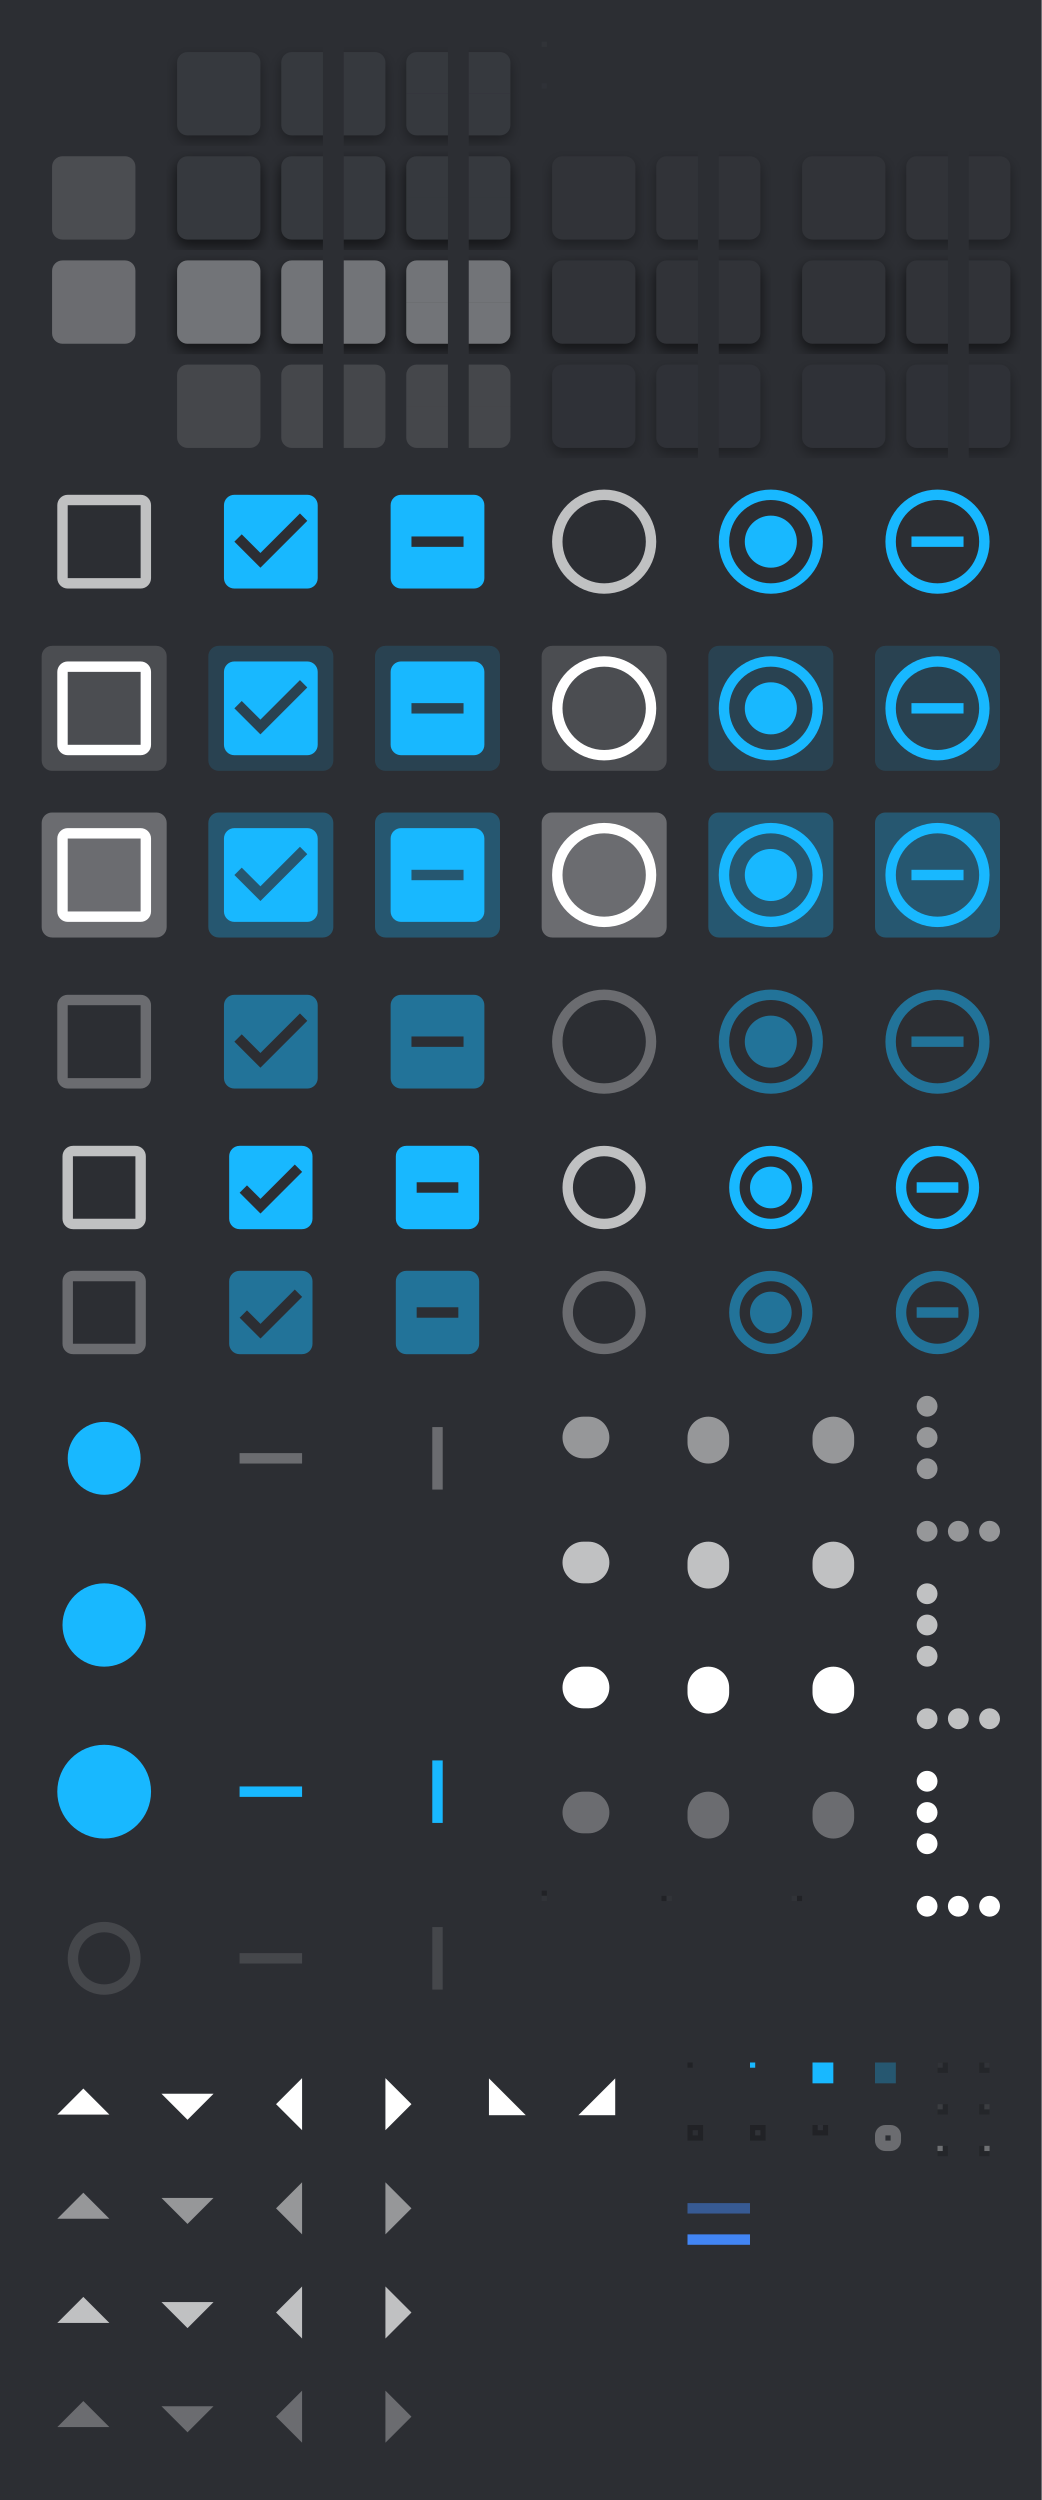
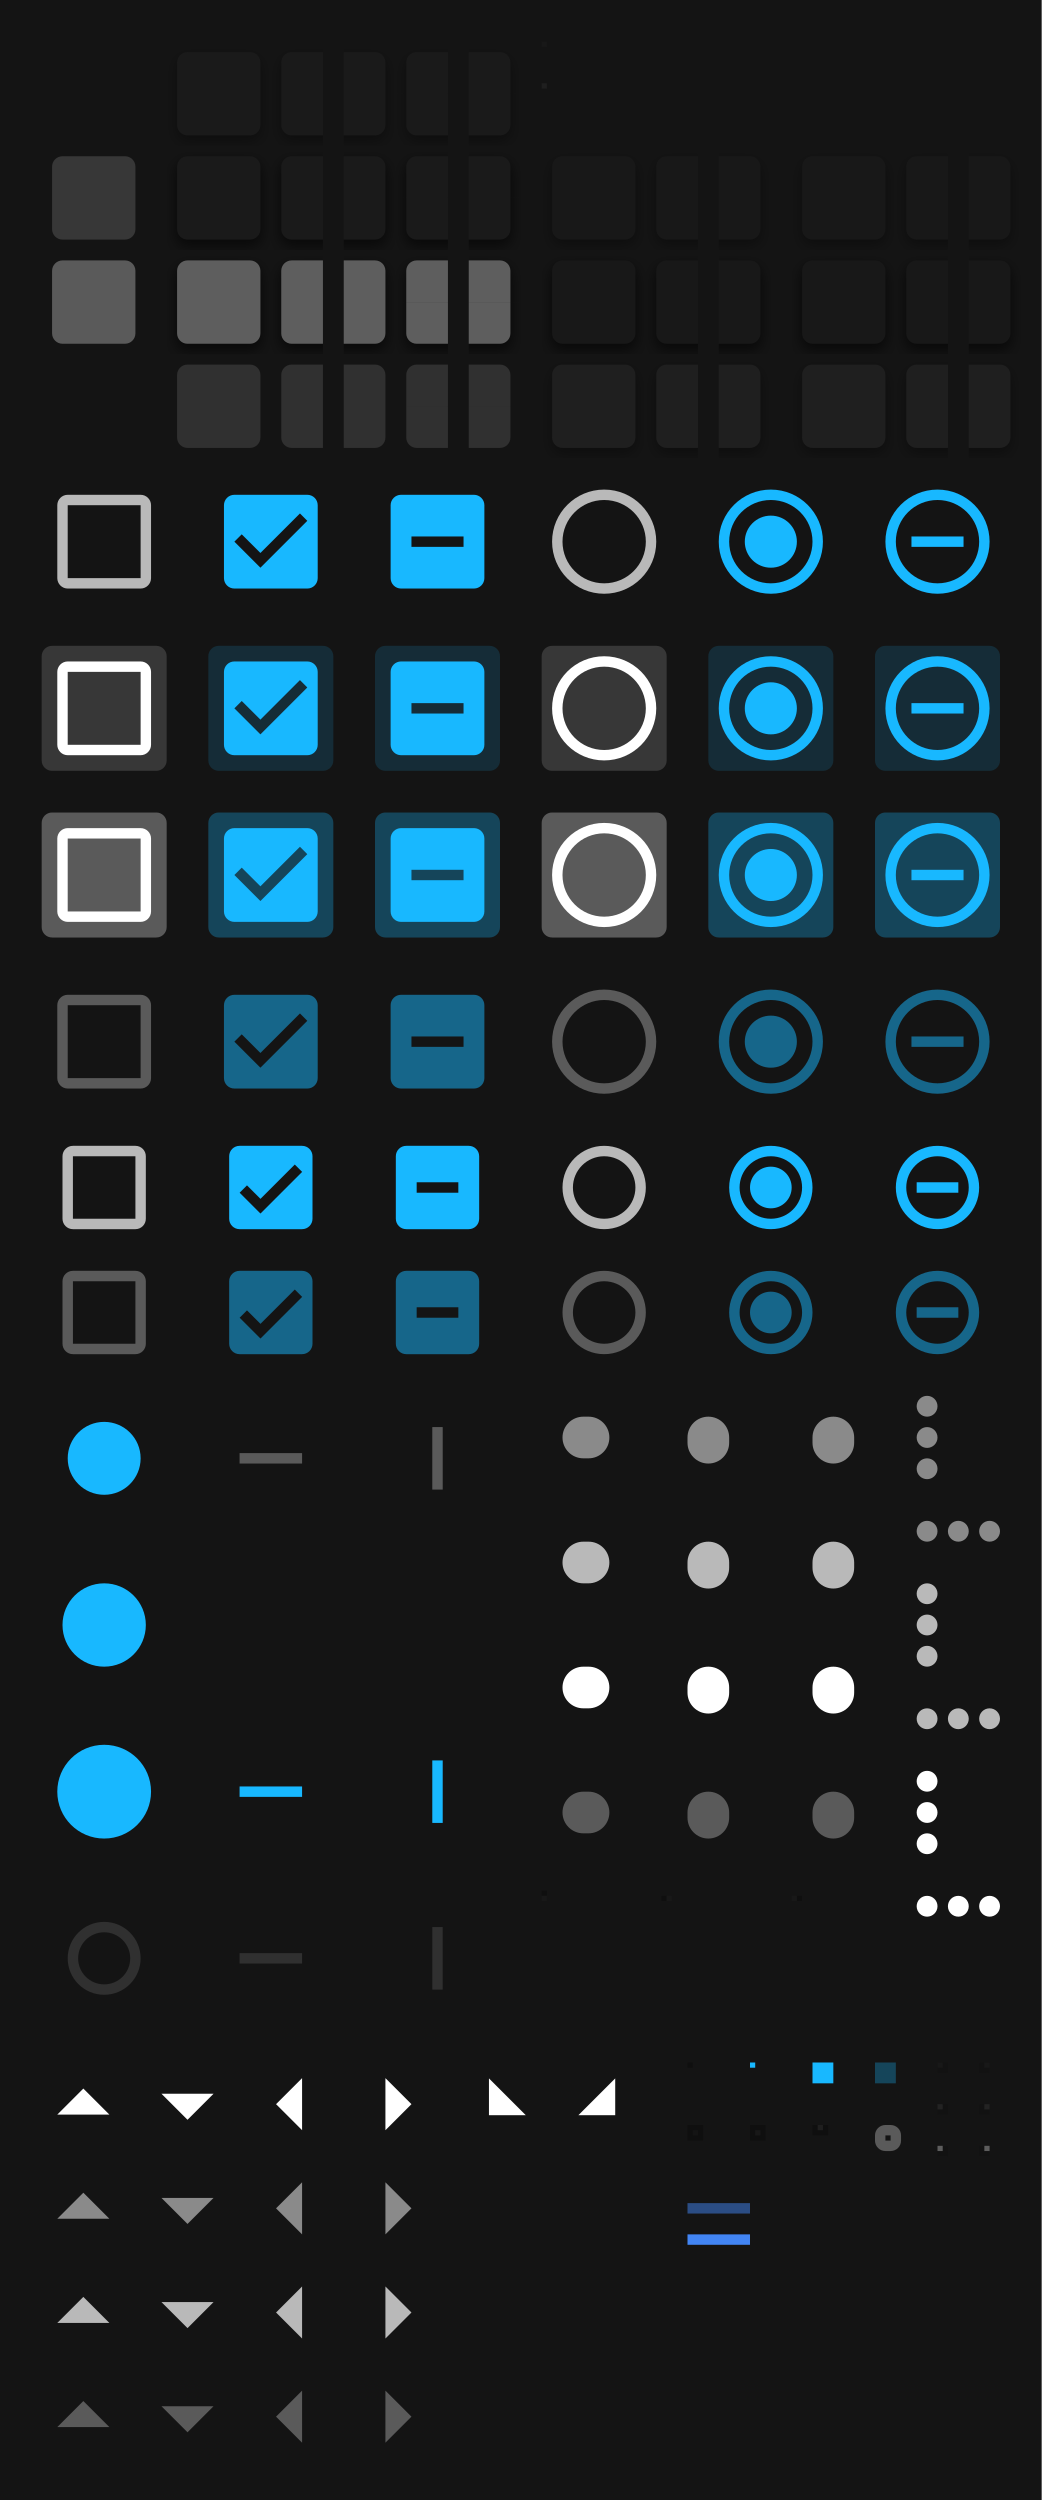
<svg xmlns="http://www.w3.org/2000/svg" xmlns:xlink="http://www.w3.org/1999/xlink" width="200" height="480" viewBox="0 0 200 480" version="1.1" id="svg571">
  <rect width="200" height="480" fill="url(#color-bg)" id="rect6" />
  <defs id="defs418">
    <linearGradient id="color-fg">
      <stop stop-color="#FFFFFF" id="stop8" />
    </linearGradient>
    <linearGradient id="color-fg-disabled">
      <stop stop-color="#FFFFFF" stop-opacity="0.5" id="stop11" />
    </linearGradient>
    <linearGradient id="color-fg-secondary">
      <stop stop-color="#FFFFFF" stop-opacity="0.7" id="stop14" />
    </linearGradient>
    <linearGradient id="color-fg-secondary-disabled">
      <stop stop-color="#FFFFFF" stop-opacity="0.3" id="stop17" />
    </linearGradient>
    <linearGradient id="color-divider">
      <stop stop-color="#FFFFFF" stop-opacity="0.12" id="stop20" />
    </linearGradient>
    <linearGradient id="color-primary">
      <stop stop-color="#18b8ff" id="stop23" />
    </linearGradient>
    <linearGradient id="color-accent">
      <stop stop-color="#18b8ff" id="stop26" />
    </linearGradient>
    <linearGradient id="color-accent-insensitive">
      <stop stop-color="#18b8ff" stop-opacity="0.5" id="stop29" />
    </linearGradient>
    <linearGradient id="color-bg">
-       <stop stop-color="#2c2e33" id="stop32" />
+       <stop stop-color="#141414" id="stop32" />
    </linearGradient>
    <linearGradient id="color-bg-lighter">
-       <stop stop-color="#36393e" id="stop35" />
+       <stop stop-color="#1A1A1A" id="stop35" />
    </linearGradient>
    <linearGradient id="color-base">
-       <stop stop-color="#313338" id="stop38" />
+       <stop stop-color="#181818" id="stop38" />
    </linearGradient>
    <linearGradient id="color-base-alt">
-       <stop stop-color="#2f3137" id="stop41" />
+       <stop stop-color="#1F1F1F" id="stop41" />
    </linearGradient>
    <linearGradient id="color-border">
      <stop stop-color="#000000" stop-opacity="0.26" id="stop44" />
    </linearGradient>
    <filter id="1" color-interpolation-filters="sRGB" x="0" y="0" width="1" height="1">
      <feFlood flood-color="#000000" flood-opacity="0.12" result="flood" id="feFlood47" />
      <feComposite operator="in" in="flood" in2="SourceGraphic" result="composite1" id="feComposite49" />
      <feGaussianBlur stdDeviation="1.5" in="composite1" result="blur" id="feGaussianBlur51" />
      <feOffset dx="0" dy="1" result="offset" id="feOffset53" />
      <feComposite in="SourceGraphic" in2="offset" result="fbSourceGraphic" id="feComposite55" />
      <feFlood flood-color="#000000" flood-opacity="0.24" result="flood" id="feFlood57" />
      <feComposite operator="in" in="flood" in2="fbSourceGraphic" result="composite1" id="feComposite59" />
      <feGaussianBlur stdDeviation="1" in="composite1" result="blur" id="feGaussianBlur61" />
      <feOffset dx="0" dy="1" result="offset" id="feOffset63" />
      <feComposite in="fbSourceGraphic" in2="offset" result="composite2" id="feComposite65" />
    </filter>
    <rect id="1x1" width="1" height="1" />
    <rect id="2x2" width="2" height="2" />
    <rect id="4x4" width="4" height="4" />
    <rect id="16x16" width="16" height="16" opacity="0" />
    <rect id="17x17" width="17" height="17" opacity="0" />
    <rect id="24x24" width="24" height="24" opacity="0" />
    <clipPath id="left">
      <rect width="10" height="20" id="rect74" />
    </clipPath>
    <clipPath id="right">
      <rect width="10" height="20" x="10" id="rect77" />
    </clipPath>
    <clipPath id="left-top">
      <rect width="10" height="10" id="rect80" />
    </clipPath>
    <clipPath id="left-bottom">
      <rect width="10" height="10" y="10" id="rect83" />
    </clipPath>
    <clipPath id="right-top">
      <rect width="10" height="10" x="10" id="rect86" />
    </clipPath>
    <clipPath id="right-bottom">
      <rect width="10" height="10" x="10" y="10" id="rect89" />
    </clipPath>
    <g id="base-box">
      <rect width="20" height="20" opacity="0" id="rect92" />
      <rect x="2" y="2" width="16" height="16" rx="2" ry="2" id="rect94" />
    </g>
    <use xlink:href="#base-box" id="base-flat-button" fill="url(#color-fg)" opacity="0" />
    <use xlink:href="#base-box" id="base-flat-button-hover" fill="url(#color-fg)" opacity="0.15" />
    <use xlink:href="#base-box" id="base-flat-button-active" fill="url(#color-fg)" opacity="0.3" />
    <use xlink:href="#base-box" id="base-flat-button-insensitive" fill="url(#color-fg)" opacity="0" />
    <use xlink:href="#base-box" id="base-button" fill="url(#color-bg-lighter)" filter="url(#1)" />
    <use xlink:href="#base-button" id="base-button-hover" filter="url(#1)" />
    <g id="base-button-active">
      <use xlink:href="#base-button-hover" id="use103" />
      <use xlink:href="#base-flat-button-active" id="use105" />
    </g>
    <use xlink:href="#base-box" id="base-button-insensitive" fill="url(#color-divider)" />
    <use xlink:href="#1x1" id="base-entry-background" fill="url(#color-base)" />
    <use xlink:href="#1x1" id="base-entry-background-insensitive" fill="url(#color-base-alt)" />
    <use xlink:href="#base-box" id="base-entry-box" fill="url(#color-base)" filter="url(#1)" />
    <use xlink:href="#base-entry-box" id="base-entry-box-active" filter="url(#1)" />
    <use xlink:href="#base-box" id="base-entry-box-insensitive" fill="url(#color-base-alt)" filter="url(#1)" />
    <rect id="background-fill" width="20" height="20" />
    <g id="base-entry">
      <use xlink:href="#background-fill" id="use115" />
      <use xlink:href="#base-entry-box" id="use117" />
    </g>
    <g id="base-entry-active">
      <use xlink:href="#background-fill" id="use120" />
      <use xlink:href="#base-entry-box-active" id="use122" />
    </g>
    <g id="base-entry-insensitive">
      <use xlink:href="#background-fill" id="use125" />
      <use xlink:href="#base-entry-box-insensitive" id="use127" />
    </g>
    <use clip-path="url(#left)" xlink:href="#base-button" id="base-combo-rtl-button" />
    <use clip-path="url(#left)" xlink:href="#base-button-hover" id="base-combo-rtl-button-hover" />
    <use clip-path="url(#left)" xlink:href="#base-button-active" id="base-combo-rtl-button-active" />
    <use clip-path="url(#left)" xlink:href="#base-button-insensitive" id="base-combo-rtl-button-insensitive" />
    <use clip-path="url(#right)" xlink:href="#base-button" id="base-combo-ltr-button" />
    <use clip-path="url(#right)" xlink:href="#base-button-hover" id="base-combo-ltr-button-hover" />
    <use clip-path="url(#right)" xlink:href="#base-button-active" id="base-combo-ltr-button-active" />
    <use clip-path="url(#right)" xlink:href="#base-button-insensitive" id="base-combo-ltr-button-insensitive" />
    <use clip-path="url(#left-top)" xlink:href="#base-button" id="base-spin-rtl-up" />
    <use clip-path="url(#left-top)" xlink:href="#base-button-hover" id="base-spin-rtl-up-hover" />
    <use clip-path="url(#left-top)" xlink:href="#base-button-active" id="base-spin-rtl-up-active" />
    <use clip-path="url(#left-top)" xlink:href="#base-button-insensitive" id="base-spin-rtl-up-insensitive" />
    <use clip-path="url(#left-bottom)" xlink:href="#base-button" id="base-spin-rtl-down" />
    <use clip-path="url(#left-bottom)" xlink:href="#base-button-hover" id="base-spin-rtl-down-hover" />
    <use clip-path="url(#left-bottom)" xlink:href="#base-button-active" id="base-spin-rtl-down-active" />
    <use clip-path="url(#left-bottom)" xlink:href="#base-button-insensitive" id="base-spin-rtl-down-insensitive" />
    <use clip-path="url(#right-top)" xlink:href="#base-button" id="base-spin-ltr-up" />
    <use clip-path="url(#right-top)" xlink:href="#base-button-hover" id="base-spin-ltr-up-hover" />
    <use clip-path="url(#right-top)" xlink:href="#base-button-active" id="base-spin-ltr-up-active" />
    <use clip-path="url(#right-top)" xlink:href="#base-button-insensitive" id="base-spin-ltr-up-insensitive" />
    <use clip-path="url(#right-bottom)" xlink:href="#base-button" id="base-spin-ltr-down" />
    <use clip-path="url(#right-bottom)" xlink:href="#base-button-hover" id="base-spin-ltr-down-hover" />
    <use clip-path="url(#right-bottom)" xlink:href="#base-button-active" id="base-spin-ltr-down-active" />
    <use clip-path="url(#right-bottom)" xlink:href="#base-button-insensitive" id="base-spin-ltr-down-insensitive" />
    <use clip-path="url(#left)" xlink:href="#base-entry" id="base-combo-ltr-entry" />
    <use clip-path="url(#left)" xlink:href="#base-entry-active" id="base-combo-ltr-entry-active" />
    <use clip-path="url(#left)" xlink:href="#base-entry-insensitive" id="base-combo-ltr-entry-insensitive" />
    <use clip-path="url(#right)" xlink:href="#base-entry" id="base-combo-rtl-entry" />
    <use clip-path="url(#right)" xlink:href="#base-entry-active" id="base-combo-rtl-entry-active" />
    <use clip-path="url(#right)" xlink:href="#base-entry-insensitive" id="base-combo-rtl-entry-insensitive" />
    <path id="checkbox-unchecked-path" d="M19 5v14H5V5h14m0-2H5c-1.1 0-2 .9-2 2v14c0 1.1.9 2 2 2h14c1.1 0 2-.9 2-2V5c0-1.1-.9-2-2-2z" />
    <path id="checkbox-checked-path" d="M19 3H5c-1.11 0-2 .9-2 2v14c0 1.1.89 2 2 2h14c1.11 0 2-.9 2-2V5c0-1.1-.89-2-2-2zm-9 14l-5-5 1.41-1.41L10 14.17l7.59-7.59L19 8l-9 9z" />
    <path id="checkbox-mixed-path" d="M19 3H5c-1.1 0-2 .9-2 2v14c0 1.1.9 2 2 2h14c1.1 0 2-.9 2-2V5c0-1.1-.9-2-2-2zm-2 10H7v-2h10v2z" />
    <path id="radio-unchecked-path" d="M12 2C6.48 2 2 6.48 2 12s4.48 10 10 10 10-4.48 10-10S17.52 2 12 2zm0 18c-4.42 0-8-3.58-8-8s3.58-8 8-8 8 3.58 8 8-3.58 8-8 8z" />
    <path id="radio-checked-path" d="M12 7c-2.76 0-5 2.24-5 5s2.24 5 5 5 5-2.24 5-5-2.24-5-5-5zm0-5C6.48 2 2 6.48 2 12s4.48 10 10 10 10-4.48 10-10S17.52 2 12 2zm0 18c-4.42 0-8-3.58-8-8s3.58-8 8-8 8 3.58 8 8-3.58 8-8 8z" />
    <path id="radio-mixed-path" d="m12 2c-5.52 0-10 4.48-10 10s4.48 10 10 10 10-4.48 10-10-4.48-10-10-10zm0 2c4.42 0 8 3.58 8 8s-3.58 8-8 8-8-3.58-8-8 3.58-8 8-8zm-5 7v2h10v-2h-10z" />
    <path id="menu-checkbox-unchecked-path" d="m2 0a2 2 0 0 0 -2 2v12a2 2 0 0 0 2 2h12a2 2 0 0 0 2 -2v-12a2 2 0 0 0 -2 -2h-12zm0 2h12v12h-12v-12z" />
    <path id="menu-checkbox-checked-path" d="m2 0a2 2 0 0 0 -2 2v12a2 2 0 0 0 2 2h12a2 2 0 0 0 2 -2v-12a2 2 0 0 0 -2 -2h-12zm10.6 3.59l1.41 1.41-8 8-4-4 1.41-1.41 2.59 2.59 6.59-6.59z" />
    <path id="menu-checkbox-mixed-path" d="m2 0a2 2 0 0 0 -2 2v12a2 2 0 0 0 2 2h12a2 2 0 0 0 2 -2v-12a2 2 0 0 0 -2 -2h-12zm2 7h8v2h-8v-2z" />
    <path id="menu-radio-unchecked-path" d="m8 0a8 8 0 0 0 -8 8 8 8 0 0 0 8 8 8 8 0 0 0 8 -8 8 8 0 0 0 -8 -8zm0 2a6 6 0 0 1 6 6 6 6 0 0 1 -6 6 6 6 0 0 1 -6 -6 6 6 0 0 1 6 -6z" />
    <path id="menu-radio-checked-path" d="m8 0a8 8 0 0 0 -8 8 8 8 0 0 0 8 8 8 8 0 0 0 8 -8 8 8 0 0 0 -8 -8zm0 2a6 6 0 0 1 6 6 6 6 0 0 1 -6 6 6 6 0 0 1 -6 -6 6 6 0 0 1 6 -6zm0 2a4 4 0 0 0 -4 4 4 4 0 0 0 4 4 4 4 0 0 0 4 -4 4 4 0 0 0 -4 -4z" />
    <path id="menu-radio-mixed-path" d="m8 0a8 8 0 0 0 -8 8 8 8 0 0 0 8 8 8 8 0 0 0 8 -8 8 8 0 0 0 -8 -8zm0 2a6 6 0 0 1 6 6 6 6 0 0 1 -6 6 6 6 0 0 1 -6 -6 6 6 0 0 1 6 -6zm-4 5v2h8v-2h-8z" />
    <rect id="button-fill" width="24" height="24" rx="2" ry="2" />
    <g id="base-checkbox-unchecked">
      <use xlink:href="#button-fill" opacity="0" id="use173" />
      <use xlink:href="#checkbox-unchecked-path" id="use175" />
    </g>
    <g id="base-checkbox-unchecked-hover">
      <use xlink:href="#button-fill" opacity="0.15" id="use178" />
      <use xlink:href="#checkbox-unchecked-path" id="use180" />
    </g>
    <g id="base-checkbox-unchecked-active">
      <use xlink:href="#button-fill" opacity="0.3" id="use183" />
      <use xlink:href="#checkbox-unchecked-path" id="use185" />
    </g>
    <g id="base-checkbox-checked">
      <use xlink:href="#button-fill" opacity="0" id="use188" />
      <use xlink:href="#checkbox-checked-path" id="use190" />
    </g>
    <g id="base-checkbox-checked-hover">
      <use xlink:href="#button-fill" opacity="0.15" id="use193" />
      <use xlink:href="#checkbox-checked-path" id="use195" />
    </g>
    <g id="base-checkbox-checked-active">
      <use xlink:href="#button-fill" opacity="0.3" id="use198" />
      <use xlink:href="#checkbox-checked-path" id="use200" />
    </g>
    <g id="base-checkbox-mixed">
      <use xlink:href="#button-fill" opacity="0" id="use203" />
      <use xlink:href="#checkbox-mixed-path" id="use205" />
    </g>
    <g id="base-checkbox-mixed-hover">
      <use xlink:href="#button-fill" opacity="0.15" id="use208" />
      <use xlink:href="#checkbox-mixed-path" id="use210" />
    </g>
    <g id="base-checkbox-mixed-active">
      <use xlink:href="#button-fill" opacity="0.3" id="use213" />
      <use xlink:href="#checkbox-mixed-path" id="use215" />
    </g>
    <g id="base-radio-unchecked">
      <use xlink:href="#button-fill" opacity="0" id="use218" />
      <use xlink:href="#radio-unchecked-path" id="use220" />
    </g>
    <g id="base-radio-unchecked-hover">
      <use xlink:href="#button-fill" opacity="0.15" id="use223" />
      <use xlink:href="#radio-unchecked-path" id="use225" />
    </g>
    <g id="base-radio-unchecked-active">
      <use xlink:href="#button-fill" opacity="0.3" id="use228" />
      <use xlink:href="#radio-unchecked-path" id="use230" />
    </g>
    <g id="base-radio-checked">
      <use xlink:href="#button-fill" opacity="0" id="use233" />
      <use xlink:href="#radio-checked-path" id="use235" />
    </g>
    <g id="base-radio-checked-hover">
      <use xlink:href="#button-fill" opacity="0.15" id="use238" />
      <use xlink:href="#radio-checked-path" id="use240" />
    </g>
    <g id="base-radio-checked-active">
      <use xlink:href="#button-fill" opacity="0.3" id="use243" />
      <use xlink:href="#radio-checked-path" id="use245" />
    </g>
    <g id="base-radio-mixed">
      <use xlink:href="#button-fill" opacity="0" id="use248" />
      <use xlink:href="#radio-mixed-path" id="use250" />
    </g>
    <g id="base-radio-mixed-hover">
      <use xlink:href="#button-fill" opacity="0.15" id="use253" />
      <use xlink:href="#radio-mixed-path" id="use255" />
    </g>
    <g id="base-radio-mixed-active">
      <use xlink:href="#button-fill" opacity="0.3" id="use258" />
      <use xlink:href="#radio-mixed-path" id="use260" />
    </g>
    <g id="base-menu-checkbox-unchecked">
      <use xlink:href="#16x16" id="use263" />
      <use xlink:href="#menu-checkbox-unchecked-path" id="use265" />
    </g>
    <g id="base-menu-checkbox-checked">
      <use xlink:href="#16x16" id="use268" />
      <use xlink:href="#menu-checkbox-checked-path" id="use270" />
    </g>
    <g id="base-menu-checkbox-mixed">
      <use xlink:href="#16x16" id="use273" />
      <use xlink:href="#menu-checkbox-mixed-path" id="use275" />
    </g>
    <g id="base-menu-radio-unchecked">
      <use xlink:href="#16x16" id="use278" />
      <use xlink:href="#menu-radio-unchecked-path" id="use280" />
    </g>
    <g id="base-menu-radio-checked">
      <use xlink:href="#16x16" id="use283" />
      <use xlink:href="#menu-radio-checked-path" id="use285" />
    </g>
    <g id="base-menu-radio-mixed">
      <use xlink:href="#16x16" id="use288" />
      <use xlink:href="#menu-radio-mixed-path" id="use290" />
    </g>
    <g id="base-scale-slider">
      <use xlink:href="#24x24" id="use293" />
      <circle cx="12" cy="12" r="7" fill="url(#color-accent)" id="circle295" />
    </g>
    <g id="base-scale-slider-hover">
      <use xlink:href="#24x24" id="use298" />
      <circle cx="12" cy="12" r="8" fill="url(#color-accent)" id="circle300" />
    </g>
    <g id="base-scale-slider-active">
      <use xlink:href="#24x24" id="use303" />
      <circle cx="12" cy="12" r="9" fill="url(#color-accent)" id="circle305" />
    </g>
    <g id="base-scale-slider-insensitive">
      <use xlink:href="#24x24" id="use308" />
      <circle cx="12" cy="12" r="7" fill="url(#color-bg)" id="circle310" />
      <circle cx="12" cy="12" r="6" fill="none" stroke="url(#color-divider)" stroke-width="2" id="circle312" />
    </g>
    <g id="base-scale-horz-trough">
      <use xlink:href="#24x24" id="use315" />
      <rect width="12" height="2" x="6" y="11" id="rect317" />
    </g>
    <g id="base-scale-vert-trough">
      <use xlink:href="#24x24" id="use320" />
      <rect width="2" height="12" x="11" y="6" id="rect322" />
    </g>
    <g id="base-scrollbar-horz-slider">
      <use xlink:href="#17x17" y="-1" id="use325" />
      <rect width="9" height="8" x="4" y="4" ry="4" id="rect327" />
    </g>
    <g id="base-scrollbar-horz-trough">
      <use xlink:href="#base-border" y="-1" id="use330" />
      <use xlink:href="#base-entry-background" id="use332" />
    </g>
    <use xlink:href="#base-scrollbar-horz-slider" id="base-scrollbar-vert-ltr-slider" transform="rotate(-90 8.5 8.5)" />
    <use xlink:href="#base-scrollbar-horz-trough" id="base-scrollbar-vert-ltr-trough" transform="rotate(-90 0.5 0.5)" />
    <use xlink:href="#base-scrollbar-horz-slider" id="base-scrollbar-vert-rtl-slider" transform="rotate(90 8 8)" />
    <use xlink:href="#base-scrollbar-horz-trough" id="base-scrollbar-vert-rtl-trough" transform="rotate(90 0.5 0.5)" />
    <g id="base-handle-horz">
      <circle cx="2" cy="2" r="2" id="circle339" />
      <circle cx="8" cy="2" r="2" id="circle341" />
      <circle cx="14" cy="2" r="2" id="circle343" />
    </g>
    <use xlink:href="#base-handle-horz" id="base-handle-vert" transform="rotate(90 2 2)" />
    <path id="pan-path" d="M 13,6 8,11 3,6 Z" />
    <g id="base-pan-down">
      <use xlink:href="#16x16" id="use348" />
      <use xlink:href="#pan-path" id="use350" />
    </g>
    <g id="base-pan-up">
      <use xlink:href="#16x16" id="use353" />
      <use xlink:href="#pan-path" transform="rotate(180 8 8)" id="use355" />
    </g>
    <g id="base-pan-left">
      <use xlink:href="#16x16" id="use358" />
      <use xlink:href="#pan-path" transform="rotate(90 8 8)" id="use360" />
    </g>
    <g id="base-pan-right">
      <use xlink:href="#16x16" id="use363" />
      <use xlink:href="#pan-path" transform="rotate(-90 8 8)" id="use365" />
    </g>
    <g id="base-pan-left-semi">
      <use xlink:href="#16x16" id="use368" />
      <use xlink:href="#pan-path" transform="rotate(45 8 8)" id="use370" />
    </g>
    <g id="base-pan-right-semi">
      <use xlink:href="#16x16" id="use373" />
      <use xlink:href="#pan-path" transform="rotate(-45 8 8)" id="use375" />
    </g>
    <use xlink:href="#1x1" id="base-border" fill="url(#color-border)" />
    <use xlink:href="#1x1" id="base-tab" fill="url(#color-primary)" />
    <use xlink:href="#4x4" id="base-progressbar-progress" fill="url(#color-primary)" />
    <g id="base-progressbar-trough">
      <use xlink:href="#4x4" fill="url(#color-bg)" id="use381" />
      <use xlink:href="#base-progressbar-progress" opacity="0.3" id="use383" />
    </g>
    <rect id="base-frame" x="0.5" y="0.5" width="2" height="2" fill="none" stroke="url(#color-border)" stroke-width="1" />
    <g id="base-frame-notebook">
      <rect width="3" height="3" fill="url(#color-border)" id="rect387" />
      <use xlink:href="#1x1" x="1" y="1" fill="url(#color-base)" id="use389" />
    </g>
    <g id="base-frame-inline">
      <rect width="3" height="2" fill="url(#color-border)" id="rect392" />
      <use xlink:href="#1x1" x="1" fill="url(#color-base-alt)" id="use394" />
    </g>
    <rect id="base-focus" x="1" y="1" width="3" height="3" rx="1" ry="1" fill="none" stroke="url(#color-fg)" stroke-width="2" opacity="0.3" />
    <g id="base-treeview-ltr-button">
      <use xlink:href="#2x2" fill="url(#color-base)" id="use398" />
      <use xlink:href="#2x2" fill="url(#color-border)" id="use400" />
      <use xlink:href="#1x1" fill="url(#color-base)" id="use402" />
    </g>
    <g id="base-treeview-ltr-button-hover">
      <use xlink:href="#base-treeview-ltr-button" id="use405" />
      <use xlink:href="#1x1" fill="url(#color-fg)" opacity="0.05" id="use407" />
    </g>
    <g id="base-treeview-ltr-button-active">
      <use xlink:href="#base-treeview-ltr-button" id="use410" />
      <use xlink:href="#1x1" fill="url(#color-fg)" opacity="0.3" id="use412" />
    </g>
    <use xlink:href="#base-treeview-ltr-button" id="base-treeview-rtl-button" transform="scale(-1 1)" />
    <use xlink:href="#base-treeview-ltr-button-hover" id="base-treeview-rtl-button-hover" transform="scale(-1 1)" />
    <use xlink:href="#base-treeview-ltr-button-active" id="base-treeview-rtl-button-active" transform="scale(-1 1)" />
    <linearGradient xlink:href="#color-bg" id="linearGradient1380" />
    <linearGradient xlink:href="#color-bg" id="linearGradient1382" />
    <linearGradient xlink:href="#color-bg" id="linearGradient1384" />
    <linearGradient xlink:href="#color-bg" id="linearGradient1386" />
    <linearGradient xlink:href="#color-bg" id="linearGradient1388" />
    <linearGradient xlink:href="#color-bg" id="linearGradient1390" />
    <linearGradient xlink:href="#color-bg" id="linearGradient1392" />
    <linearGradient xlink:href="#color-bg" id="linearGradient1394" />
    <linearGradient xlink:href="#color-bg" id="linearGradient1396" />
  </defs>
  <use x="8" y="8" xlink:href="#base-flat-button" id="flat-button" />
  <use x="8" y="28" xlink:href="#base-flat-button-hover" id="flat-button-hover" />
  <use x="8" y="48" xlink:href="#base-flat-button-active" id="flat-button-active" />
  <use x="8" y="68" xlink:href="#base-flat-button-insensitive" id="flat-button-insensitive" />
  <use x="32" y="8" xlink:href="#base-button" id="button" />
  <use x="32" y="28" xlink:href="#base-button-hover" id="button-hover" />
  <use x="32" y="48" xlink:href="#base-button-active" id="button-active" />
  <use x="32" y="68" xlink:href="#base-button-insensitive" id="button-insensitive" />
  <use x="52" y="8" xlink:href="#base-combo-rtl-button" id="combo-rtl-button" />
  <use x="52" y="28" xlink:href="#base-combo-rtl-button-hover" id="combo-rtl-button-hover" />
  <use x="52" y="48" xlink:href="#base-combo-rtl-button-active" id="combo-rtl-button-active" />
  <use x="52" y="68" xlink:href="#base-combo-rtl-button-insensitive" id="combo-rtl-button-insensitive" />
  <use x="56" y="8" xlink:href="#base-combo-ltr-button" id="combo-ltr-button" />
  <use x="56" y="28" xlink:href="#base-combo-ltr-button-hover" id="combo-ltr-button-hover" />
  <use x="56" y="48" xlink:href="#base-combo-ltr-button-active" id="combo-ltr-button-active" />
  <use x="56" y="68" xlink:href="#base-combo-ltr-button-insensitive" id="combo-ltr-button-insensitive" />
  <use x="76" y="8" xlink:href="#base-spin-rtl-up" id="spin-rtl-up" />
  <use x="76" y="28" xlink:href="#base-spin-rtl-up-hover" id="spin-rtl-up-hover" />
  <use x="76" y="48" xlink:href="#base-spin-rtl-up-active" id="spin-rtl-up-active" />
  <use x="76" y="68" xlink:href="#base-spin-rtl-up-insensitive" id="spin-rtl-up-insensitive" />
  <use x="76" y="8" xlink:href="#base-spin-rtl-down" id="spin-rtl-down" />
  <use x="76" y="28" xlink:href="#base-spin-rtl-down-hover" id="spin-rtl-down-hover" />
  <use x="76" y="48" xlink:href="#base-spin-rtl-down-active" id="spin-rtl-down-active" />
  <use x="76" y="68" xlink:href="#base-spin-rtl-down-insensitive" id="spin-rtl-down-insensitive" />
  <use x="80" y="8" xlink:href="#base-spin-ltr-up" id="spin-ltr-up" />
  <use x="80" y="28" xlink:href="#base-spin-ltr-up-hover" id="spin-ltr-up-hover" />
  <use x="80" y="48" xlink:href="#base-spin-ltr-up-active" id="spin-ltr-up-active" />
  <use x="80" y="68" xlink:href="#base-spin-ltr-up-insensitive" id="spin-ltr-up-insensitive" />
  <use x="80" y="8" xlink:href="#base-spin-ltr-down" id="spin-ltr-down" />
  <use x="80" y="28" xlink:href="#base-spin-ltr-down-hover" id="spin-ltr-down-hover" />
  <use x="80" y="48" xlink:href="#base-spin-ltr-down-active" id="spin-ltr-down-active" />
  <use x="80" y="68" xlink:href="#base-spin-ltr-down-insensitive" id="spin-ltr-down-insensitive" />
  <use x="104" y="8" xlink:href="#base-entry-background" id="entry-background" />
  <use x="104" y="16" xlink:href="#base-entry-background-insensitive" id="entry-background-insensitive" />
  <use x="104" y="28" xlink:href="#base-entry" fill="url(#color-bg)" id="entry" />
  <use x="104" y="48" xlink:href="#base-entry-active" fill="url(#color-bg)" id="entry-active" />
  <use x="104" y="68" xlink:href="#base-entry-insensitive" fill="url(#color-bg)" id="entry-insensitive" />
  <use x="124" y="28" xlink:href="#base-combo-ltr-entry" fill="url(#color-bg)" id="combo-ltr-entry" />
  <use x="124" y="48" xlink:href="#base-combo-ltr-entry-active" fill="url(#color-bg)" id="combo-ltr-entry-active" />
  <use x="124" y="68" xlink:href="#base-combo-ltr-entry-insensitive" fill="url(#color-bg)" id="combo-ltr-entry-insensitive" />
  <use x="128" y="28" xlink:href="#base-combo-rtl-entry" fill="url(#color-bg)" id="combo-rtl-entry" />
  <use x="128" y="48" xlink:href="#base-combo-rtl-entry-active" fill="url(#color-bg)" id="combo-rtl-entry-active" />
  <use x="128" y="68" xlink:href="#base-combo-rtl-entry-insensitive" fill="url(#color-bg)" id="combo-rtl-entry-insensitive" />
  <use x="152" y="28" xlink:href="#base-entry" fill="url(#color-base)" id="notebook-entry" style="fill-opacity:1;fill:url(#linearGradient1396)" />
  <use x="152" y="48" xlink:href="#base-entry-active" fill="url(#color-base)" id="notebook-entry-active" style="fill-opacity:1;fill:url(#linearGradient1390)" />
  <use x="152" y="68" xlink:href="#base-entry-insensitive" fill="url(#color-base)" id="notebook-entry-insensitive" style="fill-opacity:1;fill:url(#linearGradient1384)" />
  <use x="172" y="28" xlink:href="#base-combo-ltr-entry" fill="url(#color-base)" id="notebook-combo-ltr-entry" style="fill-opacity:1;fill:url(#linearGradient1394)" />
  <use x="172" y="48" xlink:href="#base-combo-ltr-entry-active" fill="url(#color-base)" id="notebook-combo-ltr-entry-active" style="fill-opacity:1;fill:url(#linearGradient1388)" />
  <use x="172" y="68" xlink:href="#base-combo-ltr-entry-insensitive" fill="url(#color-base)" id="notebook-combo-ltr-entry-insensitive" style="fill-opacity:1;fill:url(#linearGradient1382)" />
  <use x="176" y="28" xlink:href="#base-combo-rtl-entry" fill="url(#color-base)" id="notebook-combo-rtl-entry" style="fill-opacity:1;fill:url(#linearGradient1392)" />
  <use x="176" y="48" xlink:href="#base-combo-rtl-entry-active" fill="url(#color-base)" id="notebook-combo-rtl-entry-active" style="fill-opacity:1;fill:url(#linearGradient1386)" />
  <use x="176" y="68" xlink:href="#base-combo-rtl-entry-insensitive" fill="url(#color-base)" id="notebook-combo-rtl-entry-insensitive" style="fill-opacity:1;fill:url(#linearGradient1380)" />
  <use x="8" y="92" xlink:href="#base-checkbox-unchecked" fill="url(#color-fg-secondary)" id="checkbox-unchecked" />
  <use x="8" y="124" xlink:href="#base-checkbox-unchecked-hover" fill="url(#color-fg)" id="checkbox-unchecked-hover" />
  <use x="8" y="156" xlink:href="#base-checkbox-unchecked-active" fill="url(#color-fg)" id="checkbox-unchecked-active" />
  <use x="8" y="188" xlink:href="#base-checkbox-unchecked" fill="url(#color-fg-secondary-disabled)" id="checkbox-unchecked-insensitive" />
  <use x="40" y="92" xlink:href="#base-checkbox-checked" fill="url(#color-accent)" id="checkbox-checked" />
  <use x="40" y="124" xlink:href="#base-checkbox-checked-hover" fill="url(#color-accent)" id="checkbox-checked-hover" />
  <use x="40" y="156" xlink:href="#base-checkbox-checked-active" fill="url(#color-accent)" id="checkbox-checked-active" />
  <use x="40" y="188" xlink:href="#base-checkbox-checked" fill="url(#color-accent-insensitive)" id="checkbox-checked-insensitive" />
  <use x="72" y="92" xlink:href="#base-checkbox-mixed" fill="url(#color-accent)" id="checkbox-mixed" />
  <use x="72" y="124" xlink:href="#base-checkbox-mixed-hover" fill="url(#color-accent)" id="checkbox-mixed-hover" />
  <use x="72" y="156" xlink:href="#base-checkbox-mixed-active" fill="url(#color-accent)" id="checkbox-mixed-active" />
  <use x="72" y="188" xlink:href="#base-checkbox-mixed" fill="url(#color-accent-insensitive)" id="checkbox-mixed-insensitive" />
  <use x="104" y="92" xlink:href="#base-radio-unchecked" fill="url(#color-fg-secondary)" id="radio-unchecked" />
  <use x="104" y="124" xlink:href="#base-radio-unchecked-hover" fill="url(#color-fg)" id="radio-unchecked-hover" />
  <use x="104" y="156" xlink:href="#base-radio-unchecked-active" fill="url(#color-fg)" id="radio-unchecked-active" />
  <use x="104" y="188" xlink:href="#base-radio-unchecked" fill="url(#color-fg-secondary-disabled)" id="radio-unchecked-insensitive" />
  <use x="136" y="92" xlink:href="#base-radio-checked" fill="url(#color-accent)" id="radio-checked" />
  <use x="136" y="124" xlink:href="#base-radio-checked-hover" fill="url(#color-accent)" id="radio-checked-hover" />
  <use x="136" y="156" xlink:href="#base-radio-checked-active" fill="url(#color-accent)" id="radio-checked-active" />
  <use x="136" y="188" xlink:href="#base-radio-checked" fill="url(#color-accent-insensitive)" id="radio-checked-insensitive" />
  <use x="168" y="92" xlink:href="#base-radio-mixed" fill="url(#color-accent)" id="radio-mixed" />
  <use x="168" y="124" xlink:href="#base-radio-mixed-hover" fill="url(#color-accent)" id="radio-mixed-hover" />
  <use x="168" y="156" xlink:href="#base-radio-mixed-active" fill="url(#color-accent)" id="radio-mixed-active" />
  <use x="168" y="188" xlink:href="#base-radio-mixed" fill="url(#color-accent-insensitive)" id="radio-mixed-insensitive" />
  <use x="12" y="220" xlink:href="#base-menu-checkbox-unchecked" fill="url(#color-fg-secondary)" id="menu-checkbox-unchecked" />
  <use x="12" y="244" xlink:href="#base-menu-checkbox-unchecked" fill="url(#color-fg-secondary-disabled)" id="menu-checkbox-unchecked-insensitive" />
  <use x="44" y="220" xlink:href="#base-menu-checkbox-checked" fill="url(#color-accent)" id="menu-checkbox-checked" />
  <use x="44" y="244" xlink:href="#base-menu-checkbox-checked" fill="url(#color-accent-insensitive)" id="menu-checkbox-checked-insensitive" />
  <use x="76" y="220" xlink:href="#base-menu-checkbox-mixed" fill="url(#color-accent)" id="menu-checkbox-mixed" />
  <use x="76" y="244" xlink:href="#base-menu-checkbox-mixed" fill="url(#color-accent-insensitive)" id="menu-checkbox-mixed-insensitive" />
  <use x="108" y="220" xlink:href="#base-menu-radio-unchecked" fill="url(#color-fg-secondary)" id="menu-radio-unchecked" />
  <use x="108" y="244" xlink:href="#base-menu-radio-unchecked" fill="url(#color-fg-secondary-disabled)" id="menu-radio-unchecked-insensitive" />
  <use x="140" y="220" xlink:href="#base-menu-radio-checked" fill="url(#color-accent)" id="menu-radio-checked" />
  <use x="140" y="244" xlink:href="#base-menu-radio-checked" fill="url(#color-accent-insensitive)" id="menu-radio-checked-insensitive" />
  <use x="172" y="220" xlink:href="#base-menu-radio-mixed" fill="url(#color-accent)" id="menu-radio-mixed" />
  <use x="172" y="244" xlink:href="#base-menu-radio-mixed" fill="url(#color-accent-insensitive)" id="menu-radio-mixed-insensitive" />
  <use x="8" y="268" xlink:href="#base-scale-slider" id="scale-slider" />
  <use x="8" y="300" xlink:href="#base-scale-slider-hover" id="scale-slider-hover" />
  <use x="8" y="332" xlink:href="#base-scale-slider-active" id="scale-slider-active" />
  <use x="8" y="364" xlink:href="#base-scale-slider-insensitive" id="scale-slider-insensitive" />
  <use x="40" y="268" xlink:href="#base-scale-horz-trough" fill="url(#color-fg-secondary-disabled)" id="scale-horz-trough" />
  <use x="40" y="332" xlink:href="#base-scale-horz-trough" fill="url(#color-accent)" id="scale-horz-trough-active" />
  <use x="40" y="364" xlink:href="#base-scale-horz-trough" fill="url(#color-divider)" id="scale-horz-trough-insensitive" />
  <use x="72" y="268" xlink:href="#base-scale-vert-trough" fill="url(#color-fg-secondary-disabled)" id="scale-vert-trough" />
  <use x="72" y="332" xlink:href="#base-scale-vert-trough" fill="url(#color-accent)" id="scale-vert-trough-active" />
  <use x="72" y="364" xlink:href="#base-scale-vert-trough" fill="url(#color-divider)" id="scale-vert-trough-insensitive" />
  <use x="104" y="268" xlink:href="#base-scrollbar-horz-slider" fill="url(#color-fg-disabled)" id="scrollbar-horz-slider" />
  <use x="104" y="292" xlink:href="#base-scrollbar-horz-slider" fill="url(#color-fg-secondary)" id="scrollbar-horz-slider-hover" />
  <use x="104" y="316" xlink:href="#base-scrollbar-horz-slider" fill="url(#color-fg)" id="scrollbar-horz-slider-active" />
  <use x="104" y="340" xlink:href="#base-scrollbar-horz-slider" fill="url(#color-fg-secondary-disabled)" id="scrollbar-horz-slider-insensitive" />
  <use x="104" y="364" xlink:href="#base-scrollbar-horz-trough" id="scrollbar-horz-trough" />
  <use x="128" y="268" xlink:href="#base-scrollbar-vert-ltr-slider" fill="url(#color-fg-disabled)" id="scrollbar-vert-ltr-slider" />
  <use x="128" y="292" xlink:href="#base-scrollbar-vert-ltr-slider" fill="url(#color-fg-secondary)" id="scrollbar-vert-ltr-slider-hover" />
  <use x="128" y="316" xlink:href="#base-scrollbar-vert-ltr-slider" fill="url(#color-fg)" id="scrollbar-vert-ltr-slider-active" />
  <use x="128" y="340" xlink:href="#base-scrollbar-vert-ltr-slider" fill="url(#color-fg-secondary-disabled)" id="scrollbar-vert-ltr-slider-insensitive" />
  <use x="128" y="364" xlink:href="#base-scrollbar-vert-ltr-trough" id="scrollbar-vert-ltr-trough" />
  <use x="152" y="268" xlink:href="#base-scrollbar-vert-rtl-slider" fill="url(#color-fg-disabled)" id="scrollbar-vert-rtl-slider" />
  <use x="152" y="292" xlink:href="#base-scrollbar-vert-rtl-slider" fill="url(#color-fg-secondary)" id="scrollbar-vert-rtl-slider-hover" />
  <use x="152" y="316" xlink:href="#base-scrollbar-vert-rtl-slider" fill="url(#color-fg)" id="scrollbar-vert-rtl-slider-active" />
  <use x="152" y="340" xlink:href="#base-scrollbar-vert-rtl-slider" fill="url(#color-fg-secondary-disabled)" id="scrollbar-vert-rtl-slider-insensitive" />
  <use x="152" y="364" xlink:href="#base-scrollbar-vert-rtl-trough" id="scrollbar-vert-rtl-trough" />
  <use x="176" y="292" xlink:href="#base-handle-horz" fill="url(#color-fg-disabled)" id="handle-horz" />
  <use x="176" y="328" xlink:href="#base-handle-horz" fill="url(#color-fg-secondary)" id="handle-horz-hover" />
  <use x="176" y="364" xlink:href="#base-handle-horz" fill="url(#color-fg)" id="handle-horz-active" />
  <use x="176" y="268" xlink:href="#base-handle-vert" fill="url(#color-fg-disabled)" id="handle-vert" />
  <use x="176" y="304" xlink:href="#base-handle-vert" fill="url(#color-fg-secondary)" id="handle-vert-hover" />
  <use x="176" y="340" xlink:href="#base-handle-vert" fill="url(#color-fg)" id="handle-vert-active" />
  <use x="8" y="396" xlink:href="#base-pan-up" fill="url(#color-fg)" id="pan-up" />
  <use x="8" y="416" xlink:href="#base-pan-up" fill="url(#color-fg-disabled)" id="pan-up-insensitive" />
  <use x="8" y="436" xlink:href="#base-pan-up" fill="url(#color-fg-secondary)" id="pan-up-alt" />
  <use x="8" y="456" xlink:href="#base-pan-up" fill="url(#color-fg-secondary-disabled)" id="pan-up-alt-insensitive" />
  <use x="28" y="396" xlink:href="#base-pan-down" fill="url(#color-fg)" id="pan-down" />
  <use x="28" y="416" xlink:href="#base-pan-down" fill="url(#color-fg-disabled)" id="pan-down-insensitive" />
  <use x="28" y="436" xlink:href="#base-pan-down" fill="url(#color-fg-secondary)" id="pan-down-alt" />
  <use x="28" y="456" xlink:href="#base-pan-down" fill="url(#color-fg-secondary-disabled)" id="pan-down-alt-insensitive" />
  <use x="48" y="396" xlink:href="#base-pan-left" fill="url(#color-fg)" id="pan-left" />
  <use x="48" y="416" xlink:href="#base-pan-left" fill="url(#color-fg-disabled)" id="pan-left-insensitive" />
  <use x="48" y="436" xlink:href="#base-pan-left" fill="url(#color-fg-secondary)" id="pan-left-alt" />
  <use x="48" y="456" xlink:href="#base-pan-left" fill="url(#color-fg-secondary-disabled)" id="pan-left-alt-insensitive" />
  <use x="68" y="396" xlink:href="#base-pan-right" fill="url(#color-fg)" id="pan-right" />
  <use x="68" y="416" xlink:href="#base-pan-right" fill="url(#color-fg-disabled)" id="pan-right-insensitive" />
  <use x="68" y="436" xlink:href="#base-pan-right" fill="url(#color-fg-secondary)" id="pan-right-alt" />
  <use x="68" y="456" xlink:href="#base-pan-right" fill="url(#color-fg-secondary-disabled)" id="pan-right-alt-insensitive" />
  <use x="88" y="396" xlink:href="#base-pan-left-semi" fill="url(#color-fg)" id="pan-left-semi" />
  <use x="108" y="396" xlink:href="#base-pan-right-semi" fill="url(#color-fg)" id="pan-right-semi" />
  <use x="132" y="396" xlink:href="#base-border" id="border" />
  <use x="144" y="396" xlink:href="#base-tab" id="tab" />
  <use x="156" y="396" xlink:href="#base-progressbar-progress" id="progressbar-progress" />
  <use x="168" y="396" xlink:href="#base-progressbar-trough" id="progressbar-trough" />
  <use x="132" y="408" xlink:href="#base-frame" id="frame" />
  <use x="144" y="408" xlink:href="#base-frame-notebook" id="frame-notebook" />
  <use x="156" y="408" xlink:href="#base-frame-inline" id="frame-inline" />
  <use x="168" y="408" xlink:href="#base-focus" id="focus" />
  <use x="180" y="396" xlink:href="#base-treeview-ltr-button" id="treeview-ltr-button" />
  <use x="180" y="404" xlink:href="#base-treeview-ltr-button-hover" id="treeview-ltr-button-hover" />
  <use x="180" y="412" xlink:href="#base-treeview-ltr-button-active" id="treeview-ltr-button-active" />
  <use x="190" y="396" xlink:href="#base-treeview-rtl-button" id="treeview-rtl-button" />
  <use x="190" y="404" xlink:href="#base-treeview-rtl-button-hover" id="treeview-rtl-button-hover" />
  <use x="190" y="412" xlink:href="#base-treeview-rtl-button-active" id="treeview-rtl-button-active" />
  <rect style="display:inline;opacity:0.05;fill:none;fill-opacity:1;stroke:none;stroke-width:1.067;stroke-linecap:butt;stroke-linejoin:miter;stroke-miterlimit:4;stroke-dasharray:none;stroke-dashoffset:0;stroke-opacity:1" id="null" width="16" height="16" x="96" y="416" />
  <rect style="opacity:0.5;fill:#4285f4;fill-opacity:1;fill-rule:nonzero;stroke:none;stroke-width:0.816;stroke-opacity:1" id="pathbar_button_prelight" width="12" height="2" x="132" y="423" rx="0" ry="0" />
  <rect ry="0" rx="0" y="429" x="132" height="2" width="12" id="pathbar_button_active" style="opacity:1;fill:#4285f4;fill-opacity:1;fill-rule:nonzero;stroke:none;stroke-width:0.816;stroke-opacity:1" />
</svg>
